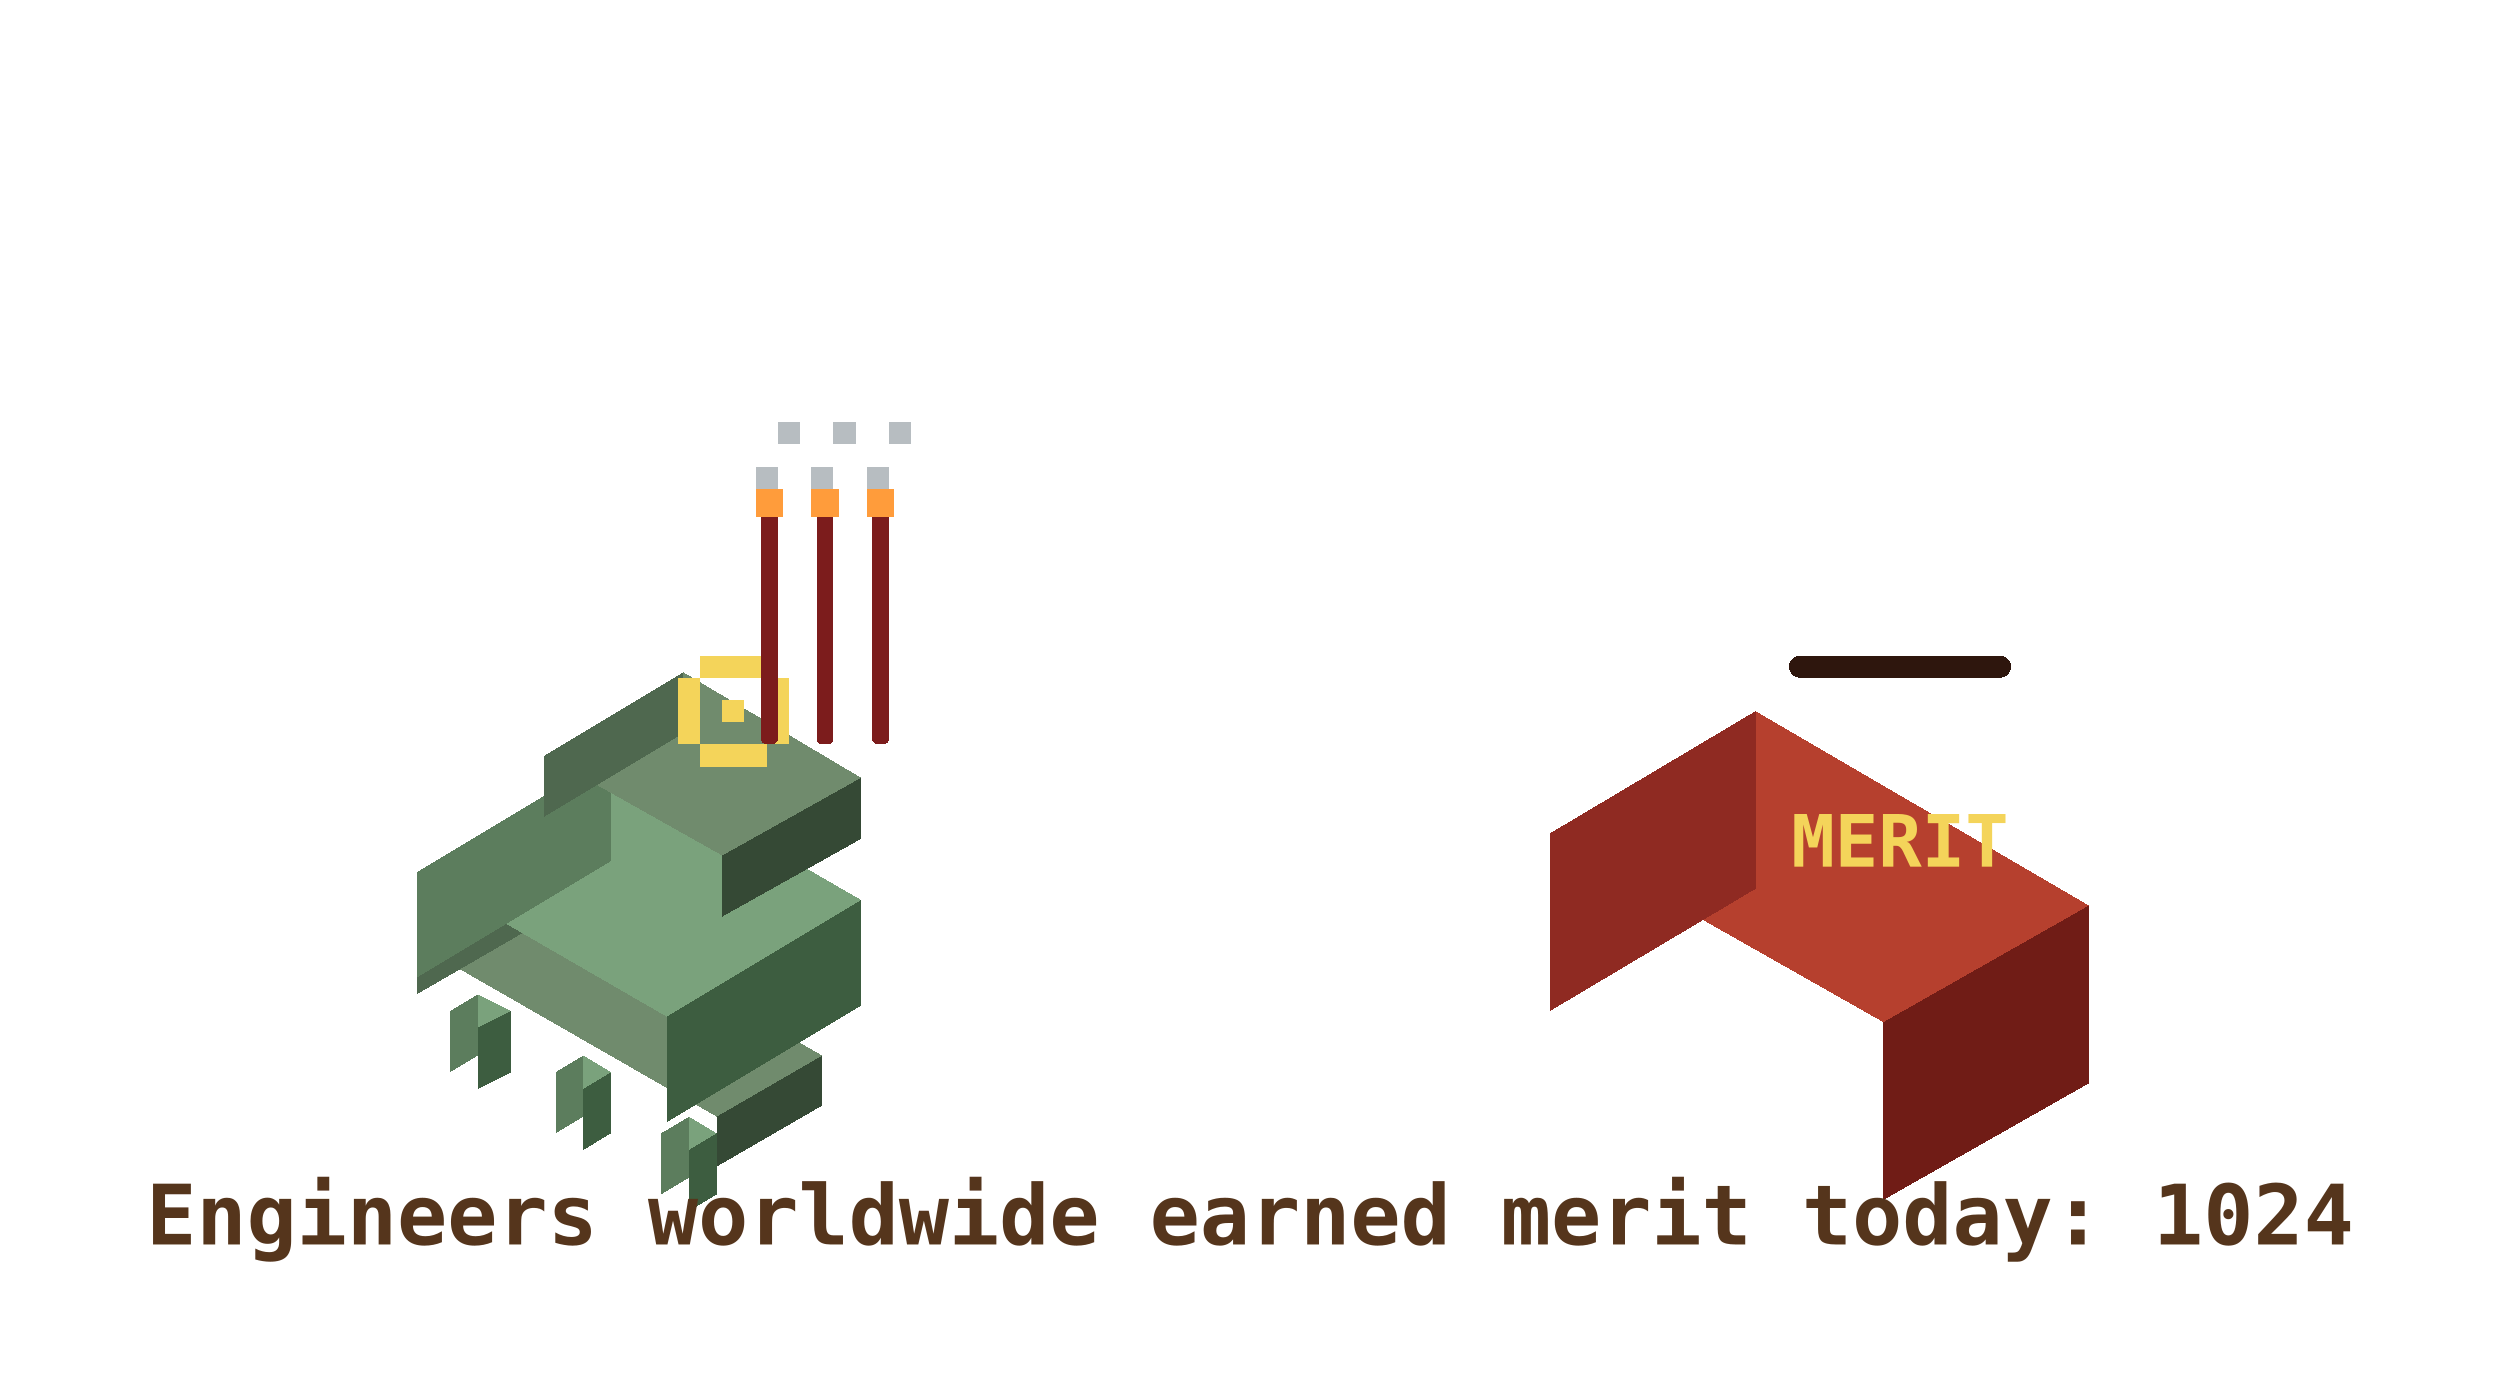
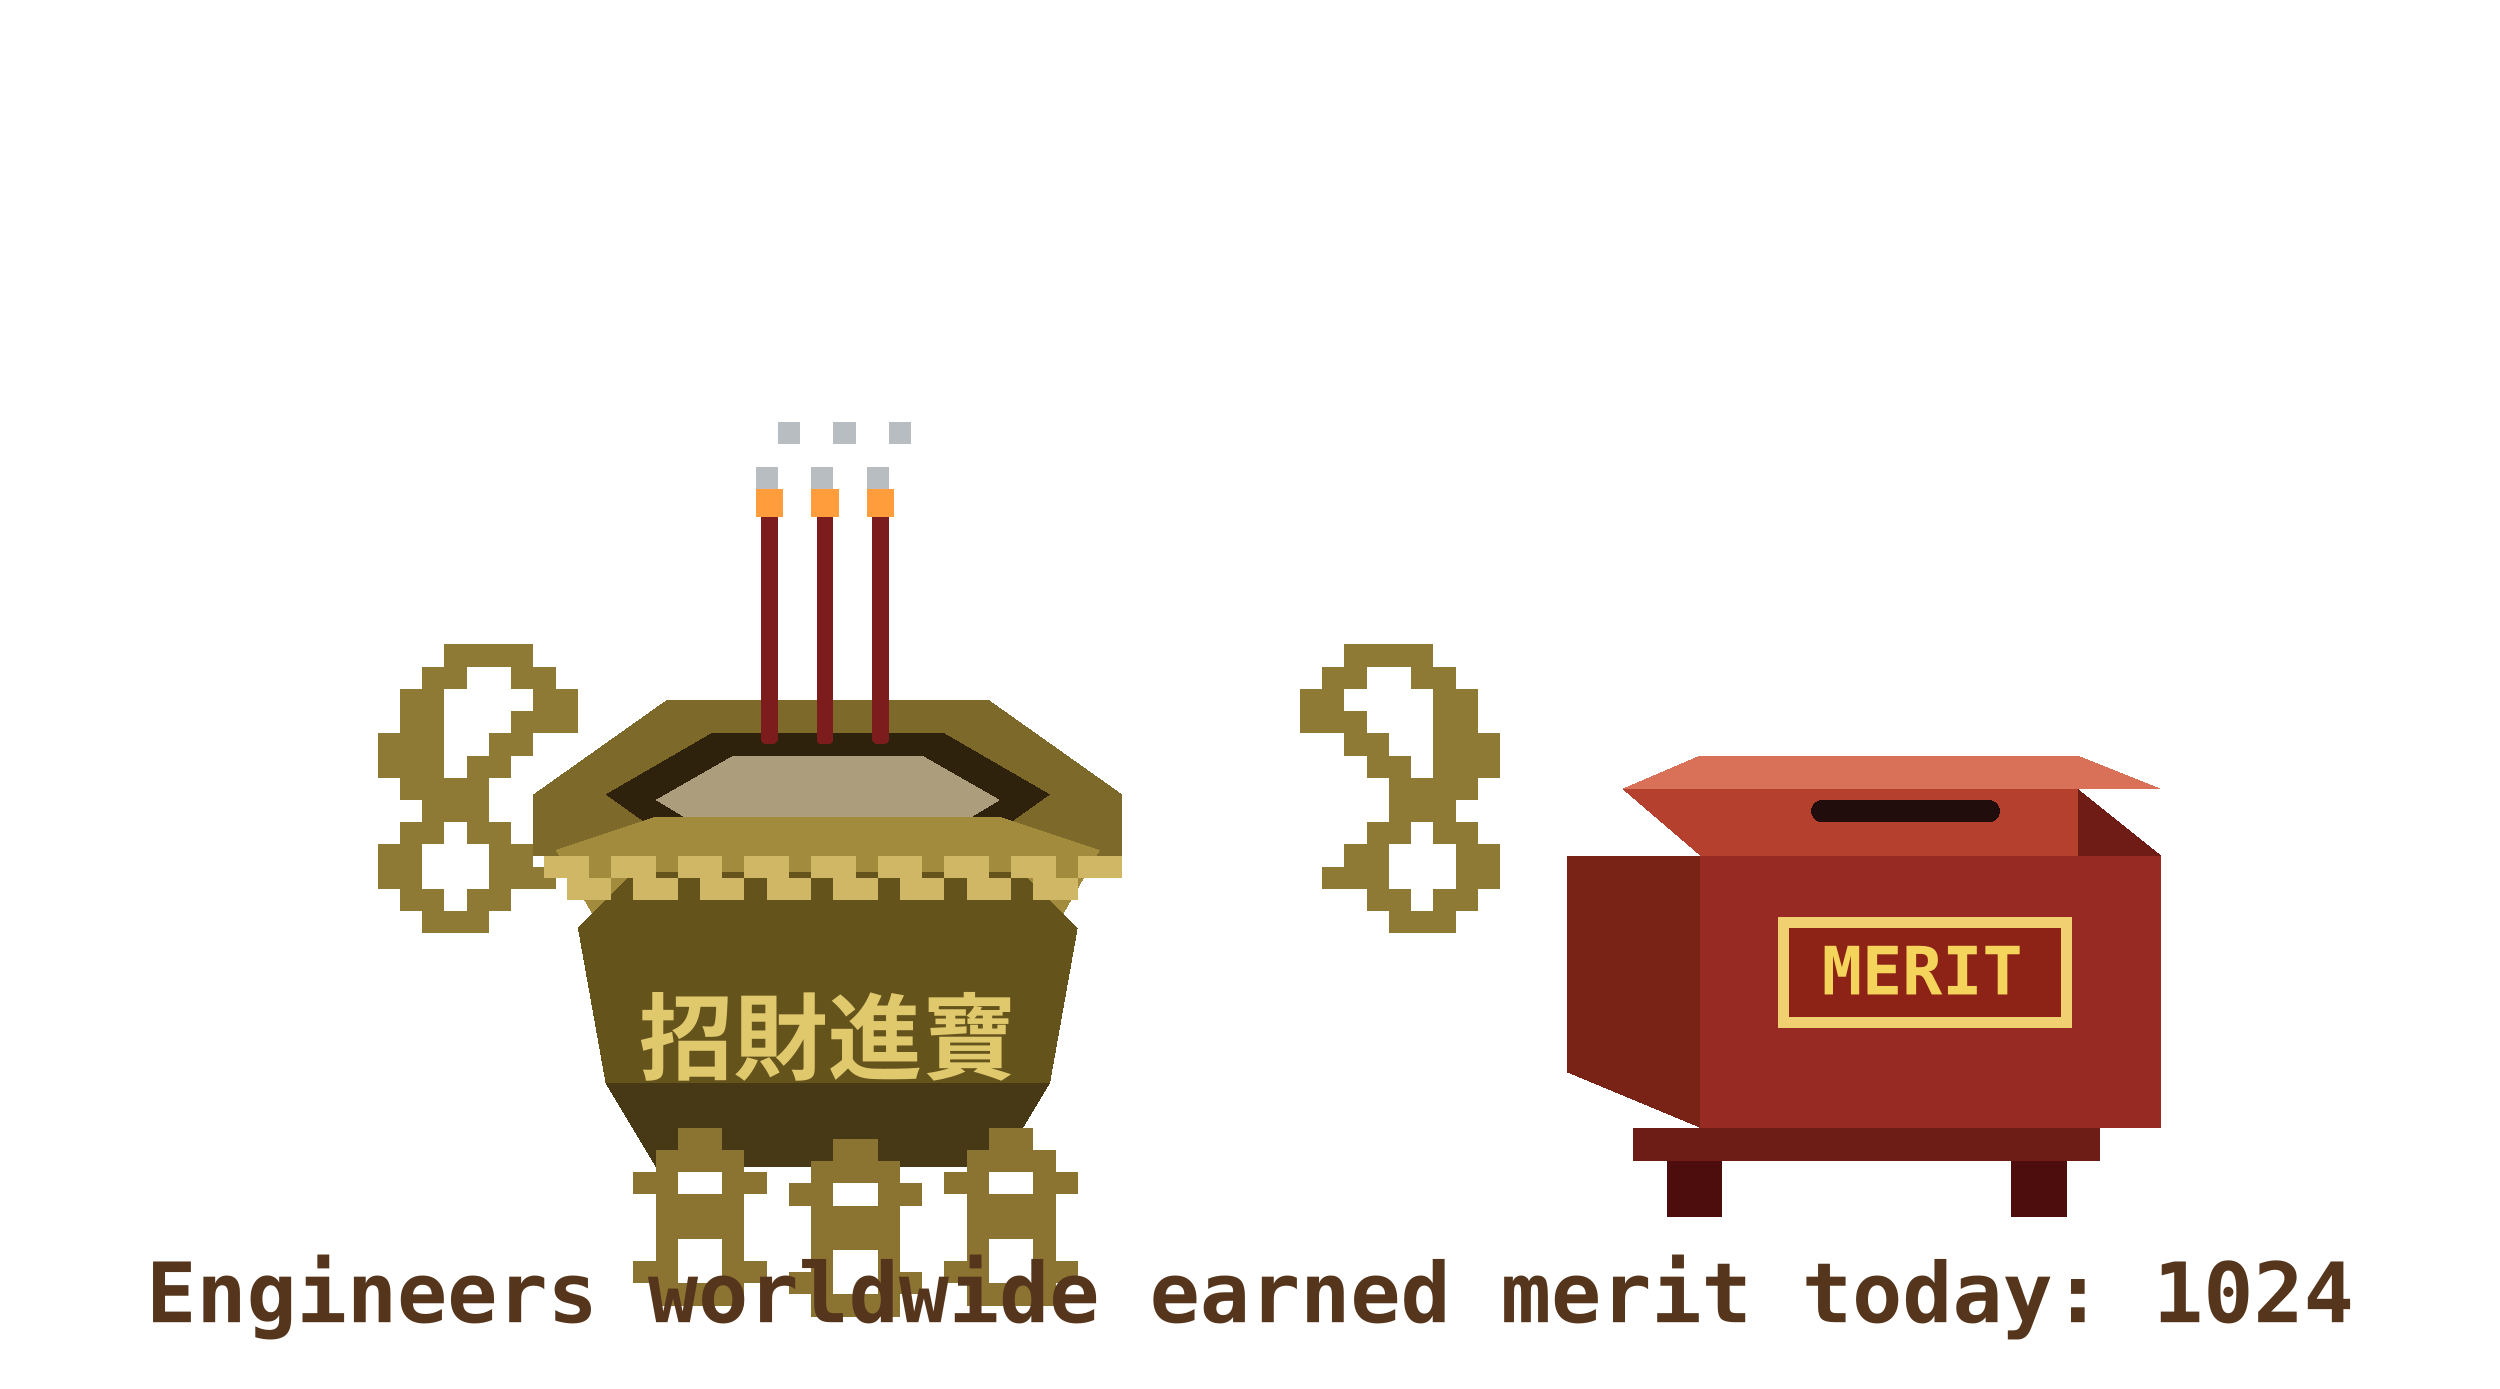
<svg xmlns="http://www.w3.org/2000/svg" width="450" height="250" viewBox="0 0 450 250" aria-label="CompileBless merit counter 1024">
-   <style>:root{color-scheme:light dark}.bt{fill:#6f8b6d}.bl{fill:#4f6750}.br{fill:#344a35}.dt{fill:#7aa27c}.dl{fill:#5b7d5d}.dr{fill:#3d5d40}.rt{fill:#b63f2d}.rl{fill:#8f2b22}.rr{fill:#6f1b18}.k{fill:#f4d45a;font:700 13px monospace}.t{fill:#55351e;font:700 15px monospace}.u{fill:#8a5b2a;font:700 12px monospace}.f{fill:#76f28d;font:700 11px monospace;opacity:0}.sm{fill:#b7bdc1}.g{filter:drop-shadow(0 0 0 transparent)}.a{animation:ra 3.2s linear infinite}.b{animation:rb 3.2s linear 1.6s infinite}.ember{animation:fl 1.4s ease-in-out infinite}@keyframes fl{50%{opacity:.65}}@keyframes ra{15%{opacity:.72}to{opacity:0;transform:translate(-10px,-34px) scale(.78)}}@keyframes rb{20%{opacity:.68}to{opacity:0;transform:translate(8px,-30px) scale(.74)}}@media (prefers-color-scheme:dark){.t{fill:#ffd88a}.u,.k{fill:#e0bb72}.g{filter:drop-shadow(0 0 4px rgba(120,255,180,.28))}.ember{filter:drop-shadow(0 0 5px rgba(255,163,58,.6))}.sm{fill:#c7d2d9}.bt{fill:#7b9f7d}.bl{fill:#5f7f61}.br{fill:#466048}.rt{fill:#c6523d}.rl{fill:#a33629}.rr{fill:#7d211d}}</style>
+   <style>:root{color-scheme:light dark}.bt{fill:#7d6a2c}.bl{fill:#65531f}.br{fill:#463813}.dt{fill:#a28b3d}.dl{fill:#705d23}.dr{fill:#564617}.rt{fill:#b63f2d}.rl{fill:#972c20}.rr{fill:#6f1b18}.k{fill:#f4d45a;font:700 12px monospace}.t{fill:#55351e;font:700 15px monospace}.u{fill:#8a5b2a;font:700 12px monospace}.f{fill:#76f28d;font:700 11px monospace;opacity:0}.sm{fill:#b7bdc1}.g{filter:drop-shadow(0 0 0 transparent)}.a{animation:ra 3.2s linear infinite}.b{animation:rb 3.2s linear 1.6s infinite}.ember{animation:fl 1.4s ease-in-out infinite}@keyframes fl{50%{opacity:.65}}@keyframes ra{15%{opacity:.72}to{opacity:0;transform:translate(-10px,-34px) scale(.78)}}@keyframes rb{20%{opacity:.68}to{opacity:0;transform:translate(8px,-30px) scale(.74)}}@media (prefers-color-scheme:dark){.t{fill:#ffd88a}.u,.k{fill:#e0bb72}.g{filter:drop-shadow(0 0 4px rgba(120,255,180,.28))}.ember{filter:drop-shadow(0 0 5px rgba(255,163,58,.6))}.sm{fill:#c7d2d9}.bt{fill:#907c36}.bl{fill:#766226}.br{fill:#534116}.rt{fill:#c6523d}.rl{fill:#ad3829}.rr{fill:#812320}}</style>
  <g class="g" shape-rendering="crispEdges">
-     <polygon class="dt" points="86,179 92,182 86,185 81,182" />
-     <polygon class="dl" points="81,182 86,179 86,190 81,193" />
-     <polygon class="dr" points="92,182 86,185 86,196 92,193" />
-     <polygon class="dt" points="105,190 110,193 105,196 100,193" />
-     <polygon class="dl" points="100,193 105,190 105,201 100,204" />
-     <polygon class="dr" points="110,193 105,196 105,207 110,204" />
-     <polygon class="dt" points="124,201 129,204 124,207 119,204" />
-     <polygon class="dl" points="119,204 124,201 124,212 119,215" />
-     <polygon class="dr" points="129,204 124,207 124,218 129,215" />
-     <polygon class="bt" points="94,159 148,190 129,201 75,170" />
-     <polygon class="bl" points="75,170 94,159 94,168 75,179" />
-     <polygon class="br" points="148,190 129,201 129,210 148,199" />
-     <polygon class="dt" points="110,136 155,162 120,183 75,157" />
-     <polygon class="dl" points="75,157 110,136 110,155 75,176" />
-     <polygon class="dr" points="155,162 120,183 120,202 155,181" />
-     <polygon class="bt" points="123,121 155,140 130,154 98,136" />
-     <polygon class="bl" points="98,136 123,121 123,132 98,147" />
-     <polygon class="br" points="155,140 130,154 130,165 155,151" />
-     <g transform="translate(122 118)">
-       <rect x="4" y="0" width="12" height="4" fill="#f4d45a" />
-       <rect x="0" y="4" width="4" height="4" fill="#f4d45a" />
-       <rect x="16" y="4" width="4" height="4" fill="#f4d45a" />
-       <rect x="0" y="8" width="4" height="4" fill="#f4d45a" />
-       <rect x="8" y="8" width="4" height="4" fill="#f4d45a" />
-       <rect x="16" y="8" width="4" height="4" fill="#f4d45a" />
-       <rect x="0" y="12" width="4" height="4" fill="#f4d45a" />
-       <rect x="16" y="12" width="4" height="4" fill="#f4d45a" />
-       <rect x="4" y="16" width="12" height="4" fill="#f4d45a" />
+     <g transform="translate(68 116)">
+       <rect x="12" y="0" width="16" height="4" fill="#8e7a35" />
+       <rect x="8" y="4" width="8" height="4" fill="#8e7a35" />
+       <rect x="24" y="4" width="8" height="4" fill="#8e7a35" />
+       <rect x="4" y="8" width="8" height="4" fill="#8e7a35" />
+       <rect x="28" y="8" width="8" height="4" fill="#8e7a35" />
+       <rect x="4" y="12" width="8" height="4" fill="#8e7a35" />
+       <rect x="24" y="12" width="12" height="4" fill="#8e7a35" />
+       <rect x="0" y="16" width="12" height="4" fill="#8e7a35" />
+       <rect x="20" y="16" width="8" height="4" fill="#8e7a35" />
+       <rect x="0" y="20" width="12" height="4" fill="#8e7a35" />
+       <rect x="16" y="20" width="8" height="4" fill="#8e7a35" />
+       <rect x="4" y="24" width="16" height="4" fill="#8e7a35" />
+       <rect x="8" y="28" width="12" height="4" fill="#8e7a35" />
+       <rect x="4" y="32" width="8" height="4" fill="#8e7a35" />
+       <rect x="16" y="32" width="8" height="4" fill="#8e7a35" />
+       <rect x="0" y="36" width="8" height="4" fill="#8e7a35" />
+       <rect x="20" y="36" width="8" height="4" fill="#8e7a35" />
+       <rect x="0" y="40" width="8" height="4" fill="#8e7a35" />
+       <rect x="20" y="40" width="12" height="4" fill="#8e7a35" />
+       <rect x="4" y="44" width="8" height="4" fill="#8e7a35" />
+       <rect x="16" y="44" width="8" height="4" fill="#8e7a35" />
+       <rect x="8" y="48" width="12" height="4" fill="#8e7a35" />
+     </g>
+     <g transform="translate(226 116) scale(-1 1) translate(-44 0)">
+       <rect x="12" y="0" width="16" height="4" fill="#8e7a35" />
+       <rect x="8" y="4" width="8" height="4" fill="#8e7a35" />
+       <rect x="24" y="4" width="8" height="4" fill="#8e7a35" />
+       <rect x="4" y="8" width="8" height="4" fill="#8e7a35" />
+       <rect x="28" y="8" width="8" height="4" fill="#8e7a35" />
+       <rect x="4" y="12" width="8" height="4" fill="#8e7a35" />
+       <rect x="24" y="12" width="12" height="4" fill="#8e7a35" />
+       <rect x="0" y="16" width="12" height="4" fill="#8e7a35" />
+       <rect x="20" y="16" width="8" height="4" fill="#8e7a35" />
+       <rect x="0" y="20" width="12" height="4" fill="#8e7a35" />
+       <rect x="16" y="20" width="8" height="4" fill="#8e7a35" />
+       <rect x="4" y="24" width="16" height="4" fill="#8e7a35" />
+       <rect x="8" y="28" width="12" height="4" fill="#8e7a35" />
+       <rect x="4" y="32" width="8" height="4" fill="#8e7a35" />
+       <rect x="16" y="32" width="8" height="4" fill="#8e7a35" />
+       <rect x="0" y="36" width="8" height="4" fill="#8e7a35" />
+       <rect x="20" y="36" width="8" height="4" fill="#8e7a35" />
+       <rect x="0" y="40" width="8" height="4" fill="#8e7a35" />
+       <rect x="20" y="40" width="12" height="4" fill="#8e7a35" />
+       <rect x="4" y="44" width="8" height="4" fill="#8e7a35" />
+       <rect x="16" y="44" width="8" height="4" fill="#8e7a35" />
+       <rect x="8" y="48" width="12" height="4" fill="#8e7a35" />
+     </g>
+     <polygon class="bt" points="96,143 120,126 178,126 202,143 202,154 96,154" />
+     <polygon fill="#2d2410" points="109,143 128,132 170,132 189,143 182,148 116,148" />
+     <polygon fill="#d7c6a1" points="118,144 132,136 166,136 180,144 175,147 123,147" opacity=".75" />
+     <polygon class="dt" points="100,153 118,147 180,147 198,153 190,167 108,167" />
+     <polygon class="bl" points="104,167 114,157 184,157 194,167 189,195 109,195" />
+     <polygon class="br" points="109,195 189,195 180,210 118,210" />
+     <g transform="translate(98 154)">
+       <rect x="0" y="0" width="8" height="4" fill="#cfb765" />
+       <rect x="12" y="0" width="8" height="4" fill="#cfb765" />
+       <rect x="24" y="0" width="8" height="4" fill="#cfb765" />
+       <rect x="36" y="0" width="8" height="4" fill="#cfb765" />
+       <rect x="48" y="0" width="8" height="4" fill="#cfb765" />
+       <rect x="60" y="0" width="8" height="4" fill="#cfb765" />
+       <rect x="72" y="0" width="8" height="4" fill="#cfb765" />
+       <rect x="84" y="0" width="8" height="4" fill="#cfb765" />
+       <rect x="96" y="0" width="8" height="4" fill="#cfb765" />
+       <rect x="4" y="4" width="8" height="4" fill="#cfb765" />
+       <rect x="16" y="4" width="8" height="4" fill="#cfb765" />
+       <rect x="28" y="4" width="8" height="4" fill="#cfb765" />
+       <rect x="40" y="4" width="8" height="4" fill="#cfb765" />
+       <rect x="52" y="4" width="8" height="4" fill="#cfb765" />
+       <rect x="64" y="4" width="8" height="4" fill="#cfb765" />
+       <rect x="76" y="4" width="8" height="4" fill="#cfb765" />
+       <rect x="88" y="4" width="8" height="4" fill="#cfb765" />
+     </g>
+     <text x="149" y="193" fill="#e0c96d" font-size="17" font-weight="700" font-family="monospace" text-anchor="middle">招財進寶</text>
+     <g transform="translate(114 203)">
+       <rect x="8" y="0" width="8" height="4" fill="#8b7330" />
+       <rect x="4" y="4" width="16" height="4" fill="#8b7330" />
+       <rect x="0" y="8" width="8" height="4" fill="#8b7330" />
+       <rect x="16" y="8" width="8" height="4" fill="#8b7330" />
+       <rect x="4" y="12" width="16" height="4" fill="#8b7330" />
+       <rect x="4" y="16" width="16" height="4" fill="#8b7330" />
+       <rect x="4" y="20" width="4" height="4" fill="#8b7330" />
+       <rect x="16" y="20" width="4" height="4" fill="#8b7330" />
+       <rect x="0" y="24" width="8" height="4" fill="#8b7330" />
+       <rect x="16" y="24" width="8" height="4" fill="#8b7330" />
+       <rect x="4" y="28" width="16" height="4" fill="#8b7330" />
+     </g>
+     <g transform="translate(142 205)">
+       <rect x="8" y="0" width="8" height="4" fill="#8b7330" />
+       <rect x="4" y="4" width="16" height="4" fill="#8b7330" />
+       <rect x="0" y="8" width="8" height="4" fill="#8b7330" />
+       <rect x="16" y="8" width="8" height="4" fill="#8b7330" />
+       <rect x="4" y="12" width="16" height="4" fill="#8b7330" />
+       <rect x="4" y="16" width="16" height="4" fill="#8b7330" />
+       <rect x="4" y="20" width="4" height="4" fill="#8b7330" />
+       <rect x="16" y="20" width="4" height="4" fill="#8b7330" />
+       <rect x="0" y="24" width="8" height="4" fill="#8b7330" />
+       <rect x="16" y="24" width="8" height="4" fill="#8b7330" />
+       <rect x="4" y="28" width="16" height="4" fill="#8b7330" />
+     </g>
+     <g transform="translate(170 203)">
+       <rect x="8" y="0" width="8" height="4" fill="#8b7330" />
+       <rect x="4" y="4" width="16" height="4" fill="#8b7330" />
+       <rect x="0" y="8" width="8" height="4" fill="#8b7330" />
+       <rect x="16" y="8" width="8" height="4" fill="#8b7330" />
+       <rect x="4" y="12" width="16" height="4" fill="#8b7330" />
+       <rect x="4" y="16" width="16" height="4" fill="#8b7330" />
+       <rect x="4" y="20" width="4" height="4" fill="#8b7330" />
+       <rect x="16" y="20" width="4" height="4" fill="#8b7330" />
+       <rect x="0" y="24" width="8" height="4" fill="#8b7330" />
+       <rect x="16" y="24" width="8" height="4" fill="#8b7330" />
+       <rect x="4" y="28" width="16" height="4" fill="#8b7330" />
    </g>
    <rect x="137" y="92" width="3" height="42" rx="1" fill="#7b1e1e" />
    <rect x="147" y="92" width="3" height="42" rx="1" fill="#7b1e1e" />
    <rect x="157" y="92" width="3" height="42" rx="1" fill="#7b1e1e" />
    <rect class="glow ember" x="136" y="88" width="5" height="5" fill="#ff9c3a" />
    <rect class="glow ember" x="146" y="88" width="5" height="5" fill="#ff9c3a" />
    <rect class="glow ember" x="156" y="88" width="5" height="5" fill="#ff9c3a" />
    <g transform="translate(136 84)">
      <rect class="sm" width="4" height="4" />
      <rect class="sm" x="4" y="-8" width="4" height="4" />
      <animateTransform attributeName="transform" type="translate" values="136 84;144 58;136 32" dur="3.6s" begin="0s" repeatCount="indefinite" />
      <animate attributeName="opacity" values=".8;.4;0" dur="3.6s" begin="0s" repeatCount="indefinite" />
    </g>
    <g transform="translate(146 84)">
      <rect class="sm" width="4" height="4" />
      <rect class="sm" x="4" y="-8" width="4" height="4" />
      <animateTransform attributeName="transform" type="translate" values="146 84;139 58;146 32" dur="3.6s" begin="1.4s" repeatCount="indefinite" />
      <animate attributeName="opacity" values=".8;.4;0" dur="3.6s" begin="1.4s" repeatCount="indefinite" />
    </g>
    <g transform="translate(156 84)">
      <rect class="sm" width="4" height="4" />
      <rect class="sm" x="4" y="-8" width="4" height="4" />
      <animateTransform attributeName="transform" type="translate" values="156 84;162 58;156 32" dur="3.6s" begin="2.2s" repeatCount="indefinite" />
      <animate attributeName="opacity" values=".8;.4;0" dur="3.6s" begin="2.2s" repeatCount="indefinite" />
    </g>
-     <polygon class="rt" points="316,128 376,163 339,184 279,150" />
-     <polygon class="rl" points="279,150 316,128 316,160 279,182" />
-     <polygon class="rr" points="376,163 339,184 339,216 376,195" />
-     <rect x="322" y="118" width="40" height="4" fill="#2d160f" rx="2" />
-     <text x="342" y="156" class="k" text-anchor="middle">MERIT</text>
+     <polygon class="rt" points="292,142 374,142 389,154 306,154" />
+     <polygon class="rr" points="374,142 389,154 389,203 374,194" />
+     <polygon class="rl" points="306,154 389,154 389,203 306,203" />
+     <polygon fill="#792118" points="282,154 306,154 306,203 282,193" />
+     <polygon fill="#d97158" points="306,136 374,136 389,142 292,142" />
+     <rect x="326" y="144" width="34" height="4" fill="#22110d" rx="2" />
+     <rect x="321" y="166" width="51" height="18" fill="#8d2317" stroke="#f1d071" stroke-width="2" />
+     <text x="346" y="179" class="k" text-anchor="middle">MERIT</text>
+     <rect x="294" y="203" width="84" height="6" fill="#6d1a14" />
+     <rect x="300" y="209" width="10" height="10" fill="#4d100d" />
+     <rect x="362" y="209" width="10" height="10" fill="#4d100d" />
    <g class="glow">
      <text x="332" y="110" class="f a">+1 Merit</text>
      <text x="338" y="122" class="f b">-1 Bug</text>
    </g>
  </g>
-   <text class="t g" x="225" y="224" text-anchor="middle">Engineers worldwide earned merit today: 1024</text>
+   <text class="t g" x="225" y="238" text-anchor="middle">Engineers worldwide earned merit today: 1024</text>
</svg>
